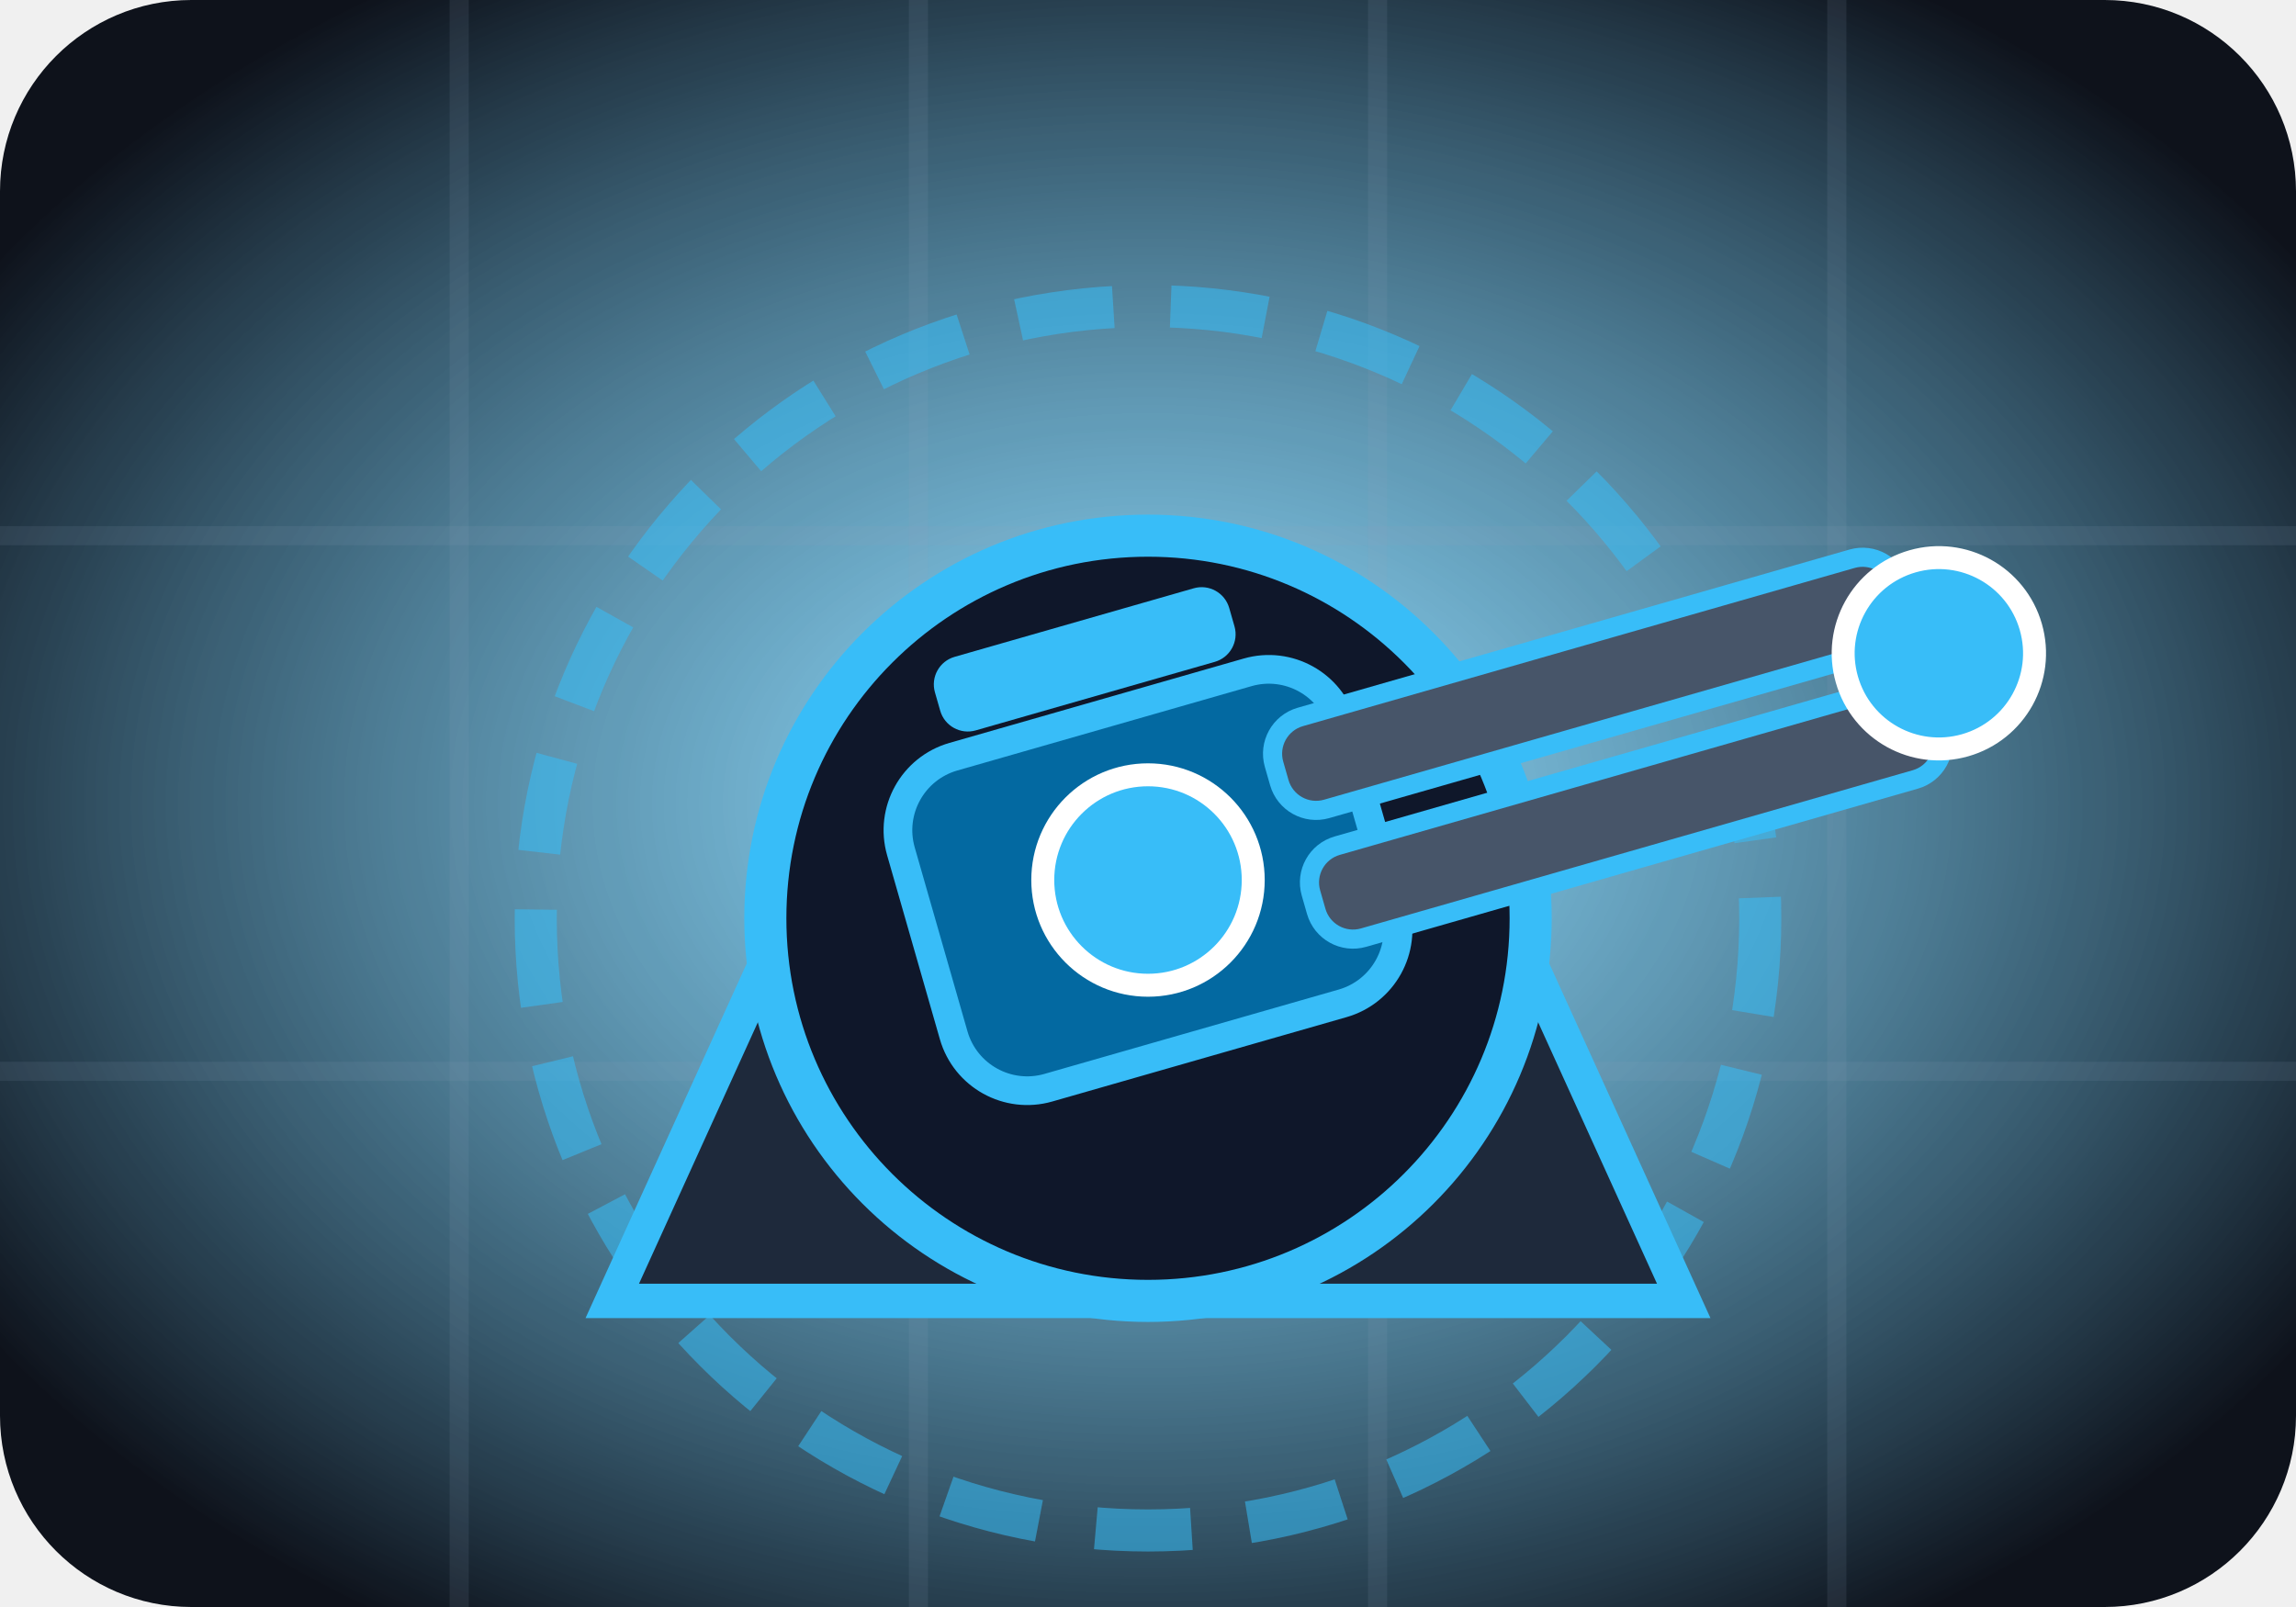
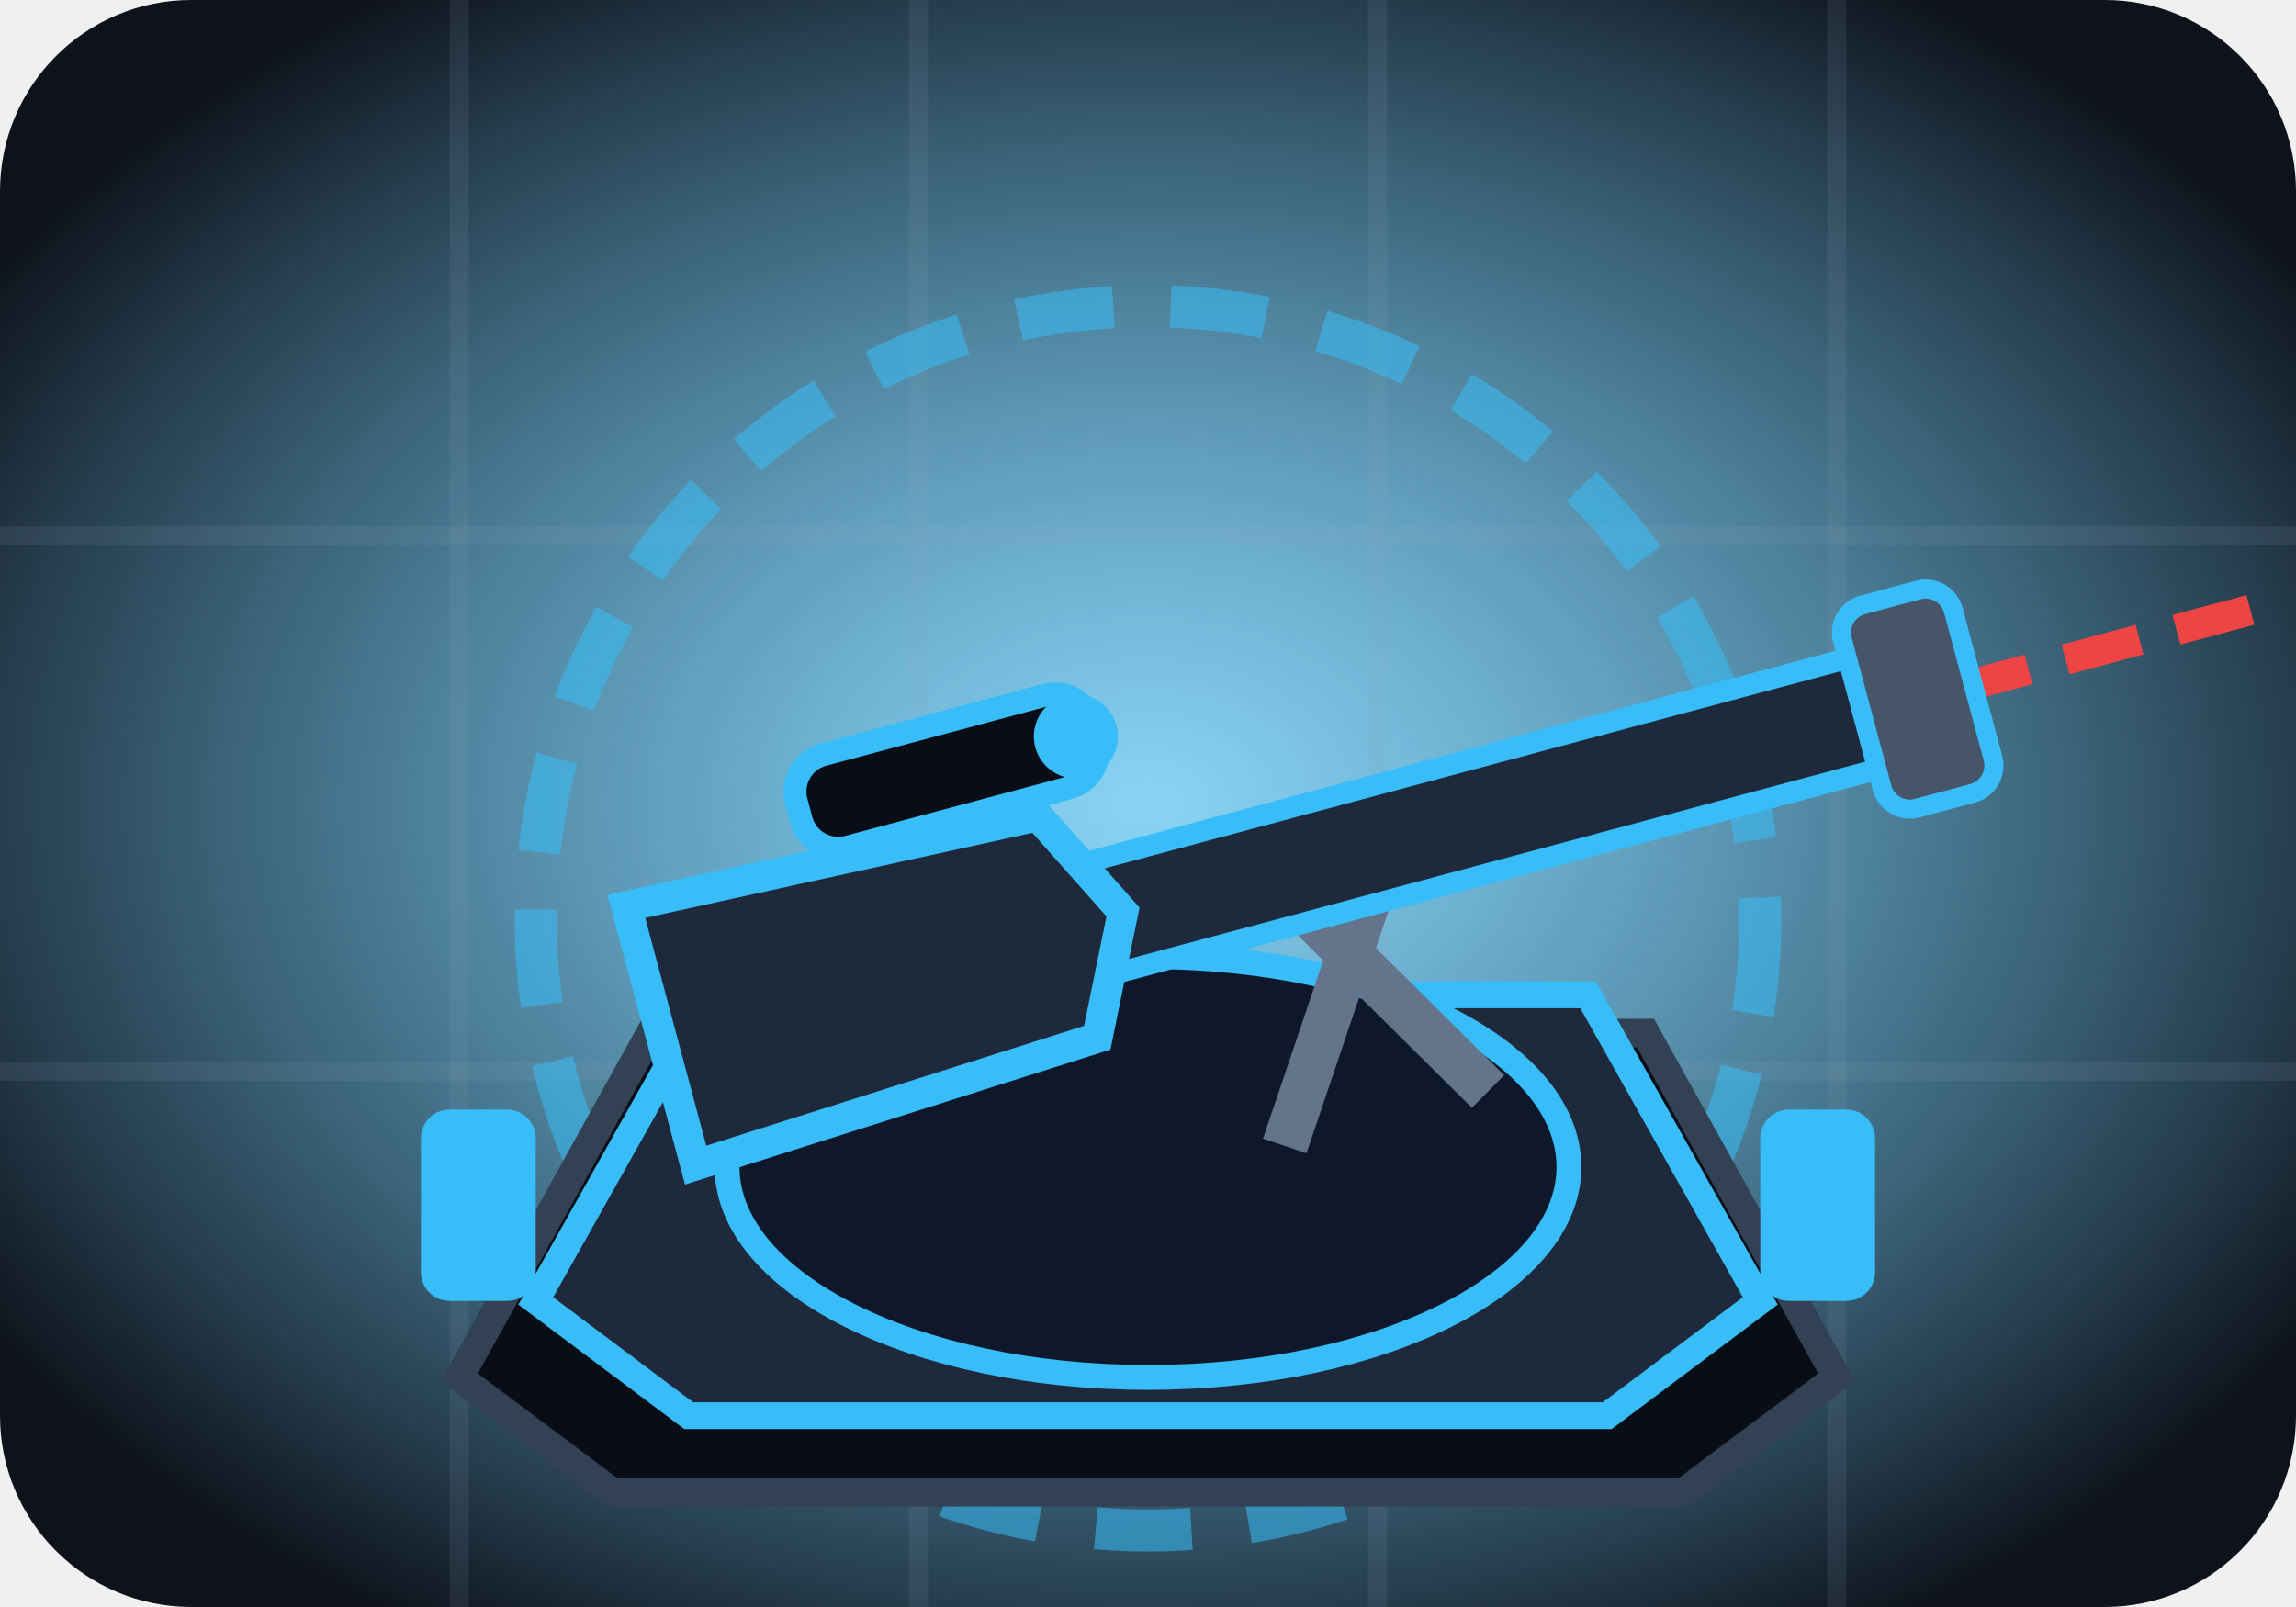
<svg xmlns="http://www.w3.org/2000/svg" viewBox="0 0 120 84" width="120" height="84">
  <defs>
    <radialGradient id="bg_sniper_4" cx="50%" cy="50%" r="60%">
-       <stop offset="0%" stop-color="#38bdf8" stop-opacity="0.52" />
+       <stop offset="0%" stop-color="#38bdf8" stop-opacity="0.56" />
      <stop offset="100%" stop-color="#090d16" stop-opacity="0.98" />
    </radialGradient>
  </defs>
  <rect width="120" height="84" rx="10" fill="url(#bg_sniper_4)" />
  <g stroke="rgba(148,163,184,0.12)" stroke-width="1">
    <line x1="24" y1="0" x2="24" y2="84" />
    <line x1="48" y1="0" x2="48" y2="84" />
    <line x1="72" y1="0" x2="72" y2="84" />
    <line x1="96" y1="0" x2="96" y2="84" />
    <line x1="0" y1="28" x2="120" y2="28" />
    <line x1="0" y1="56" x2="120" y2="56" />
  </g>
  <circle cx="60" cy="48" r="32" fill="none" stroke="#38bdf8" stroke-width="2.2" stroke-opacity="0.55" stroke-dasharray="5 3" />
-   <polygon points="32,68 42,46 78,46 88,68" fill="#1e293b" stroke="#38bdf8" stroke-width="1.8" />
-   <circle cx="60" cy="48" r="20" fill="#0f172a" stroke="#38bdf8" stroke-width="2.2" />
-   <g transform="translate(60,46) rotate(-16)">
-     <rect x="-12" y="-9" width="24" height="18" rx="4" fill="#0369a1" stroke="#38bdf8" stroke-width="1.5" />
-     <rect x="8" y="-6" width="34" height="5" rx="2" fill="#475569" stroke="#38bdf8" stroke-width="1" />
-     <rect x="8" y="1" width="34" height="5" rx="2" fill="#475569" stroke="#38bdf8" stroke-width="1" />
-     <rect x="-8" y="-14" width="16" height="4" rx="1.5" fill="#38bdf8" />
-     <circle cx="43" cy="0" r="5" fill="#38bdf8" stroke="#fff" stroke-width="1.2" />
+   <polygon points="24,72 34,54 86,54 96,72 88,78 32,78" fill="#090d16" stroke="#334155" stroke-width="1.5" />
+   <polygon points="28,68 37,52 83,52 92,68 84,74 36,74" fill="#1e293b" stroke="#38bdf8" stroke-width="1.4" />
+   <ellipse cx="60" cy="61" rx="22" ry="11" fill="#0f172a" stroke="#38bdf8" stroke-width="1.3" />
+   <rect x="22" y="58" width="6" height="10" rx="1.5" fill="#38bdf8" />
+   <rect x="92" y="58" width="6" height="10" rx="1.5" fill="#38bdf8" />
+   <g transform="translate(50,50) rotate(-15)">
+     <line x1="18" y1="2" x2="25" y2="14" stroke="#64748b" stroke-width="2.4" />
+     <line x1="22" y1="2" x2="14" y2="14" stroke="#64748b" stroke-width="2.4" />
+     <line x1="48" y1="0" x2="70" y2="0" stroke="#ef4444" stroke-width="1.6" stroke-dasharray="4 2" />
+     <rect x="4" y="-3" width="48" height="6" rx="1.5" fill="#1e293b" stroke="#38bdf8" stroke-width="1.1" />
+     <rect x="49" y="-5.5" width="6" height="11" rx="1.5" fill="#475569" stroke="#38bdf8" stroke-width="1" />
+     <polygon points="-16,-7 6,-6 9,0 6,6 -16,7" fill="#1e293b" stroke="#38bdf8" stroke-width="1.6" />
+     <rect x="-6" y="-12" width="16" height="5" rx="2" fill="#090d16" stroke="#38bdf8" stroke-width="1.2" />
+     <circle cx="9" cy="-9.5" r="2.2" fill="#38bdf8" />
  </g>
-   <circle cx="60" cy="46" r="5.5" fill="#38bdf8" stroke="#ffffff" stroke-width="1.2" />
</svg>
